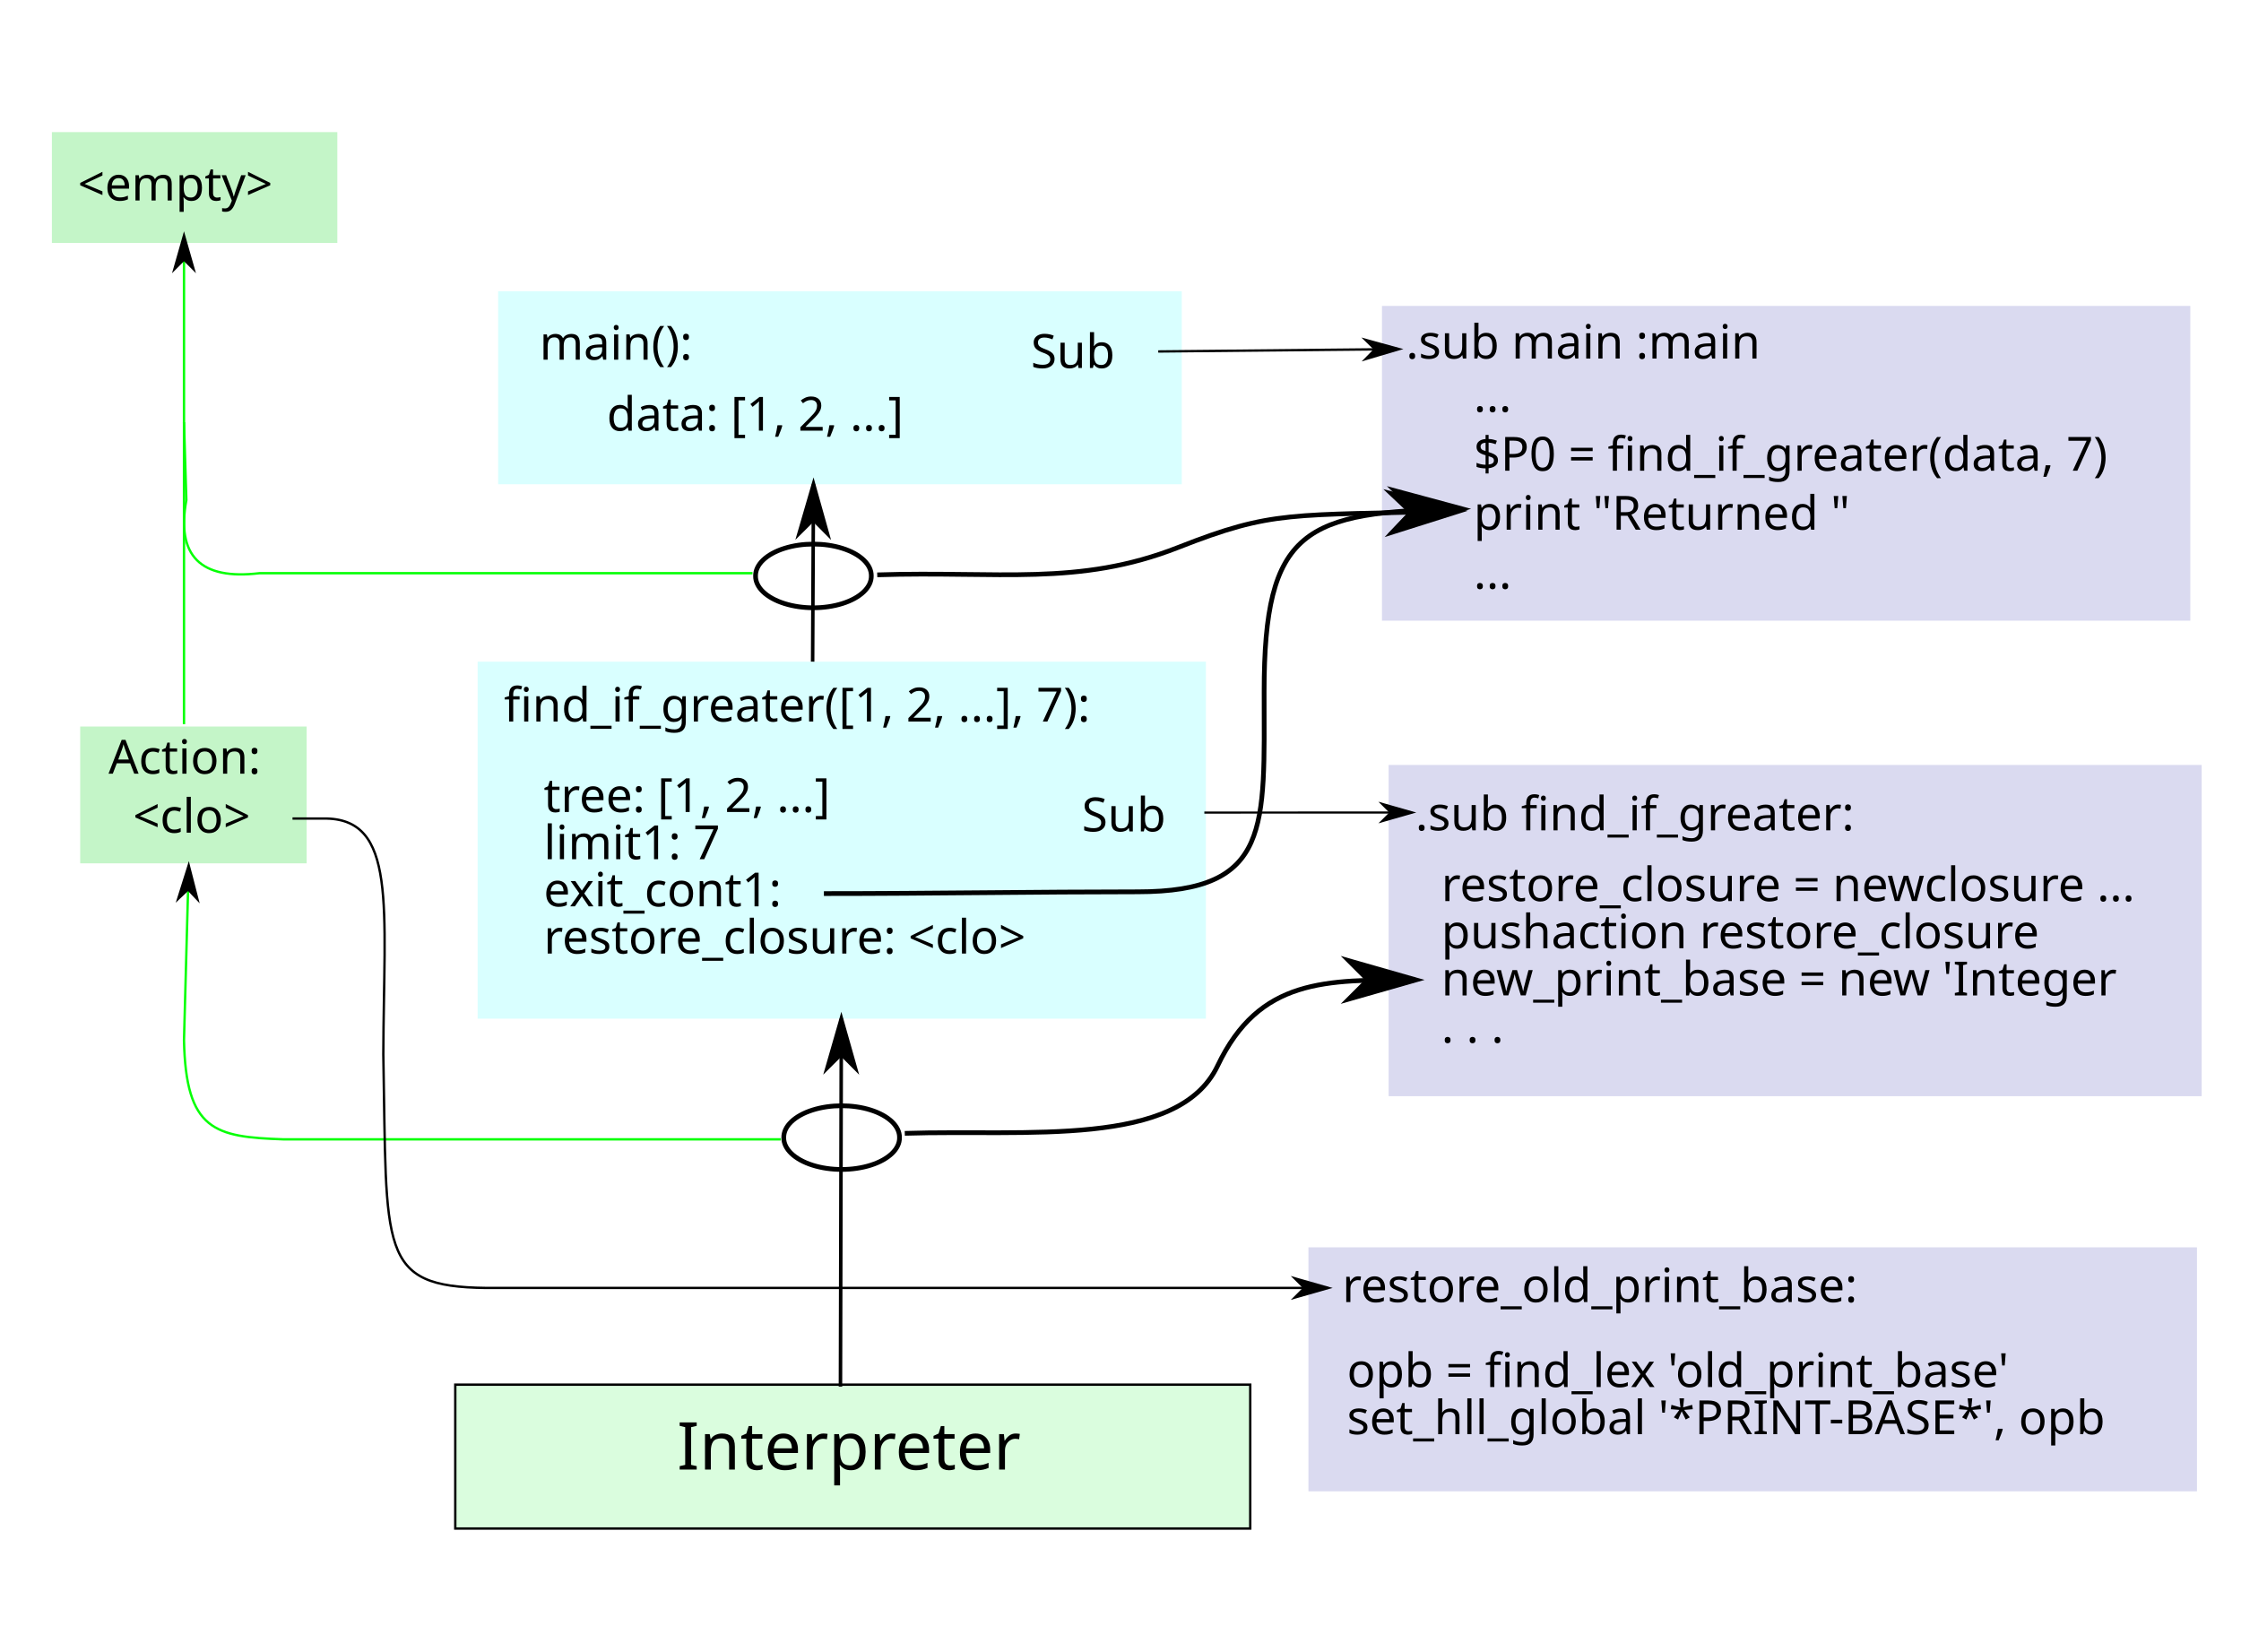
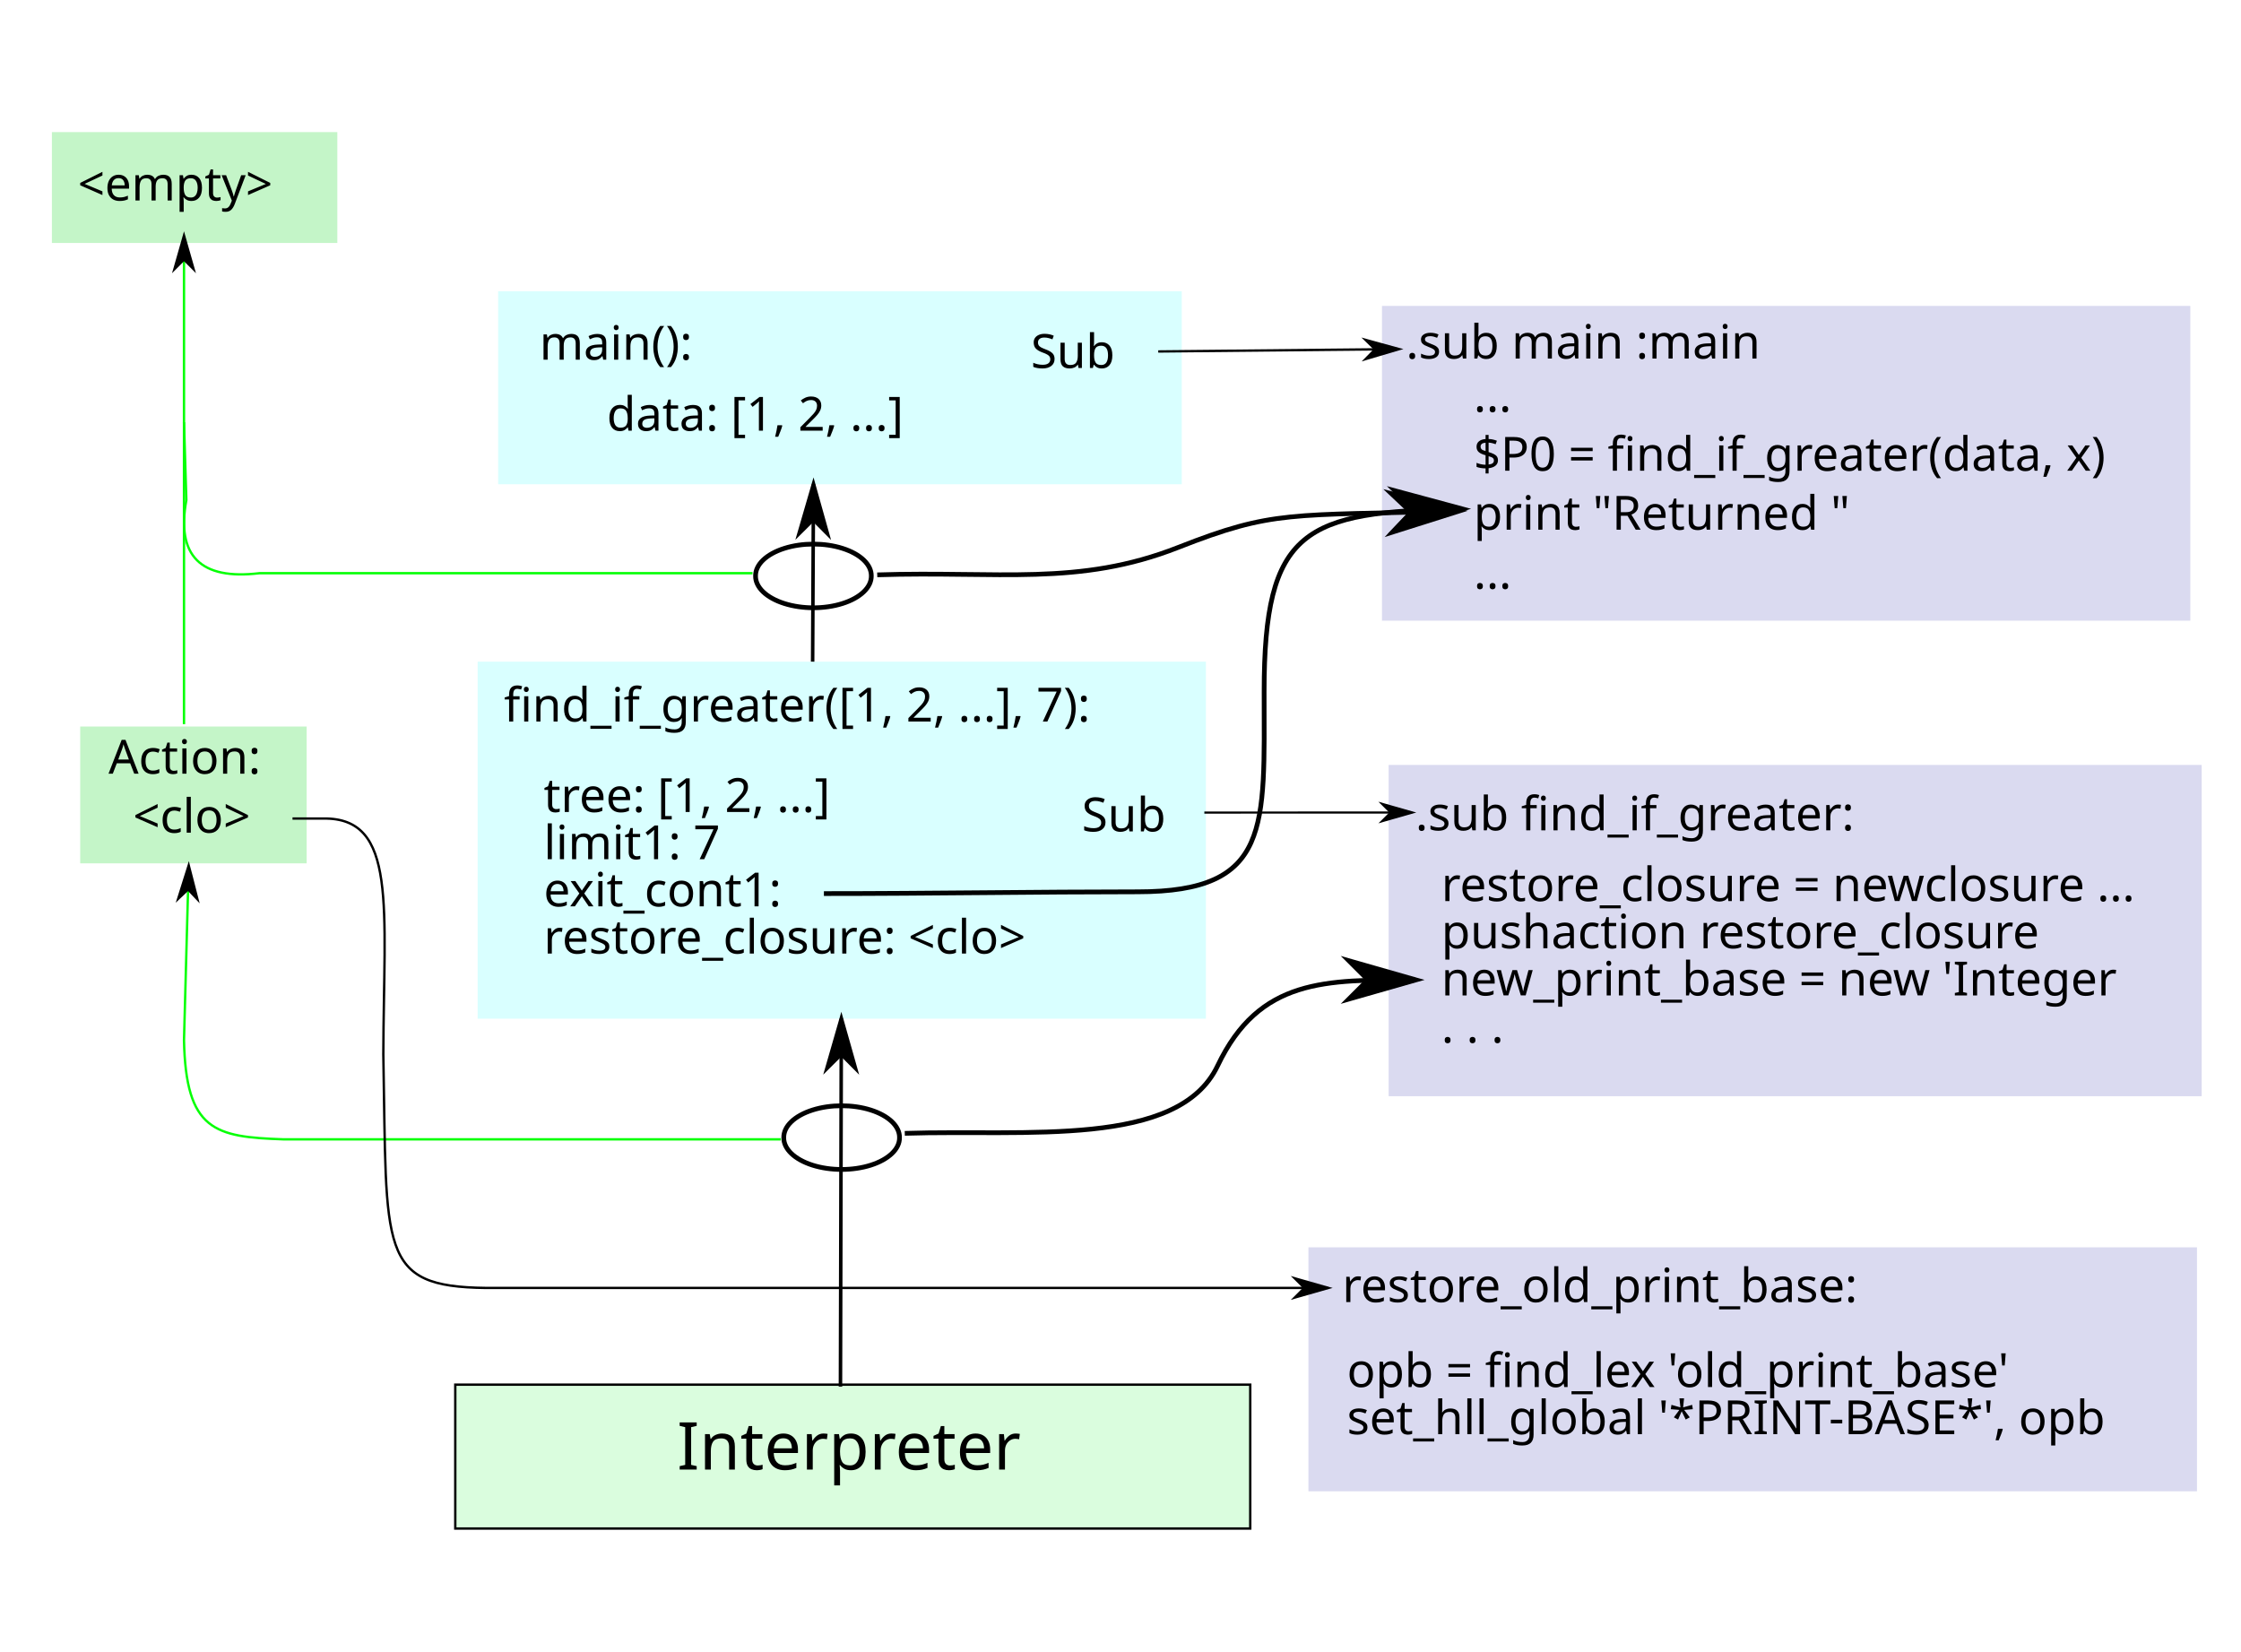
<svg xmlns="http://www.w3.org/2000/svg" width="950" height="700" id="svg7155" version="1.0">
  <defs id="defs7157">
    <marker orient="auto" refY="0" refX="0" id="Arrow2Lstart" style="overflow:visible">
      <path id="path4360" style="font-size:12px;fill-rule:evenodd;stroke-width:0.625;stroke-linejoin:round" d="M 8.719,4.034 L -2.207,0.016 L 8.719,-4.002 C 6.973,-1.63 6.983,1.616 8.719,4.034 z" transform="matrix(1.1,0,0,1.1,1.1,0)" />
    </marker>
    <marker orient="auto" refY="0" refX="0" id="Arrow1Lend" style="overflow:visible">
      <path id="path3235" d="M 0,0 L 5,-5 L -12.5,0 L 5,5 L 0,0 z" style="fill-rule:evenodd;stroke:#000000;stroke-width:1pt;marker-start:none" transform="matrix(-0.8,0,0,-0.8,-10,0)" />
    </marker>
    <marker orient="auto" refY="0" refX="0" id="Arrow1Lstart" style="overflow:visible">
      <path id="path3232" d="M 0,0 L 5,-5 L -12.5,0 L 5,5 L 0,0 z" style="fill-rule:evenodd;stroke:#000000;stroke-width:1pt;marker-start:none" transform="matrix(0.8,0,0,0.8,10,0)" />
    </marker>
  </defs>
  <g id="layer1">
    <rect style="fill:#d9ffff;fill-opacity:1" id="rect7165" width="289.796" height="81.81" x="211.171" y="123.476" />
    <text xml:space="preserve" style="font-size:20px;font-style:normal;font-variant:normal;font-weight:normal;font-stretch:normal;text-align:start;line-height:125%;writing-mode:lr-tb;text-anchor:start;fill:#000000;fill-opacity:1;stroke:none;stroke-width:1px;stroke-linecap:butt;stroke-linejoin:miter;stroke-opacity:1;font-family:Sans" x="228.706" y="152.472" id="text7676">
      <tspan id="tspan3264" x="228.706" y="152.472">main():</tspan>
    </text>
    <text xml:space="preserve" style="font-size:20px;font-style:normal;font-variant:normal;font-weight:normal;font-stretch:normal;text-align:start;line-height:125%;writing-mode:lr-tb;text-anchor:start;fill:#000000;fill-opacity:1;stroke:none;stroke-width:1px;stroke-linecap:butt;stroke-linejoin:miter;stroke-opacity:1;font-family:Sans" x="403.056" y="651.729" id="text7704">
      <tspan id="tspan7706" x="403.056" y="651.729" />
    </text>
    <rect style="fill:#d9ffff;fill-opacity:1" id="rect7716" width="308.717" height="151.353" x="202.48" y="280.498" />
    <text xml:space="preserve" style="font-size:20px;font-style:normal;font-variant:normal;font-weight:normal;font-stretch:normal;text-align:start;line-height:125%;writing-mode:lr-tb;text-anchor:start;fill:#000000;fill-opacity:1;stroke:none;stroke-width:1px;stroke-linecap:butt;stroke-linejoin:miter;stroke-opacity:1;font-family:Sans;-inkscape-font-specification:Sans" x="213.628" y="305.877" id="text7718">
      <tspan id="tspan2457" x="213.628" y="305.877">find_if_greater([1, 2, ...], 7):</tspan>
    </text>
    <path style="fill:none;fill-rule:evenodd;stroke:#000000;stroke-width:1.491;stroke-linecap:butt;stroke-linejoin:miter;marker-start:url(#Arrow1Lstart);stroke-miterlimit:4;stroke-dasharray:none;stroke-opacity:1" d="M 344.851,205.282 L 344.491,280.503" id="path7734" />
    <text xml:space="preserve" style="font-size:20px;font-style:normal;font-variant:normal;font-weight:normal;font-stretch:normal;text-align:start;line-height:125%;writing-mode:lr-tb;text-anchor:start;fill:#000000;fill-opacity:1;stroke:none;stroke-width:1px;stroke-linecap:butt;stroke-linejoin:miter;stroke-opacity:1;font-family:Sans;-inkscape-font-specification:Sans" x="257.238" y="182.58" id="text8295">
      <tspan id="tspan2453" x="257.238" y="182.58">data: [1, 2, ...]</tspan>
      <tspan id="tspan2455" x="257.238" y="207.58" />
    </text>
    <rect style="fill:#dadaf0;fill-opacity:1" id="rect8317" width="342.669" height="133.431" x="585.844" y="129.688" />
    <path style="fill:none;fill-opacity:1;stroke:#000000;stroke-opacity:1" id="path8331" d="M 135.316,215.613 A 12.268,6.691 0 1 1 110.781,215.613 A 12.268,6.691 0 1 1 135.316,215.613 z" transform="matrix(2,0,0,2,98.72862,-187.0669)" />
    <path style="fill:none;fill-rule:evenodd;stroke:#000000;stroke-width:2px;stroke-linecap:butt;stroke-linejoin:miter;marker-end:url(#Arrow1Lend);stroke-opacity:1" d="M 371.874,243.699 C 423.247,242.008 457.138,248.702 499.494,232.056 C 539.916,216.17 546.409,218.647 618.342,216.647" id="path8341" />
    <text xml:space="preserve" style="font-size:20px;font-style:normal;font-variant:normal;font-weight:normal;font-stretch:normal;text-align:start;line-height:125%;writing-mode:lr-tb;text-anchor:start;fill:#000000;fill-opacity:1;stroke:none;stroke-width:1px;stroke-linecap:butt;stroke-linejoin:miter;stroke-opacity:1;font-family:Sans;-inkscape-font-specification:Sans" x="624.699" y="174.55" id="text8876">
      <tspan id="tspan2465" x="624.699" y="174.55">...</tspan>
-       <tspan id="tspan2467" x="624.699" y="199.55">$P0 = find_if_greater(data, 7)</tspan>
+       <tspan id="tspan2467" x="624.699" y="199.55">$P0 = find_if_greater(data, x)</tspan>
      <tspan id="tspan2469" x="624.699" y="224.55">print "Returned "</tspan>
      <tspan id="tspan2471" x="624.699" y="249.55">...</tspan>
      <tspan id="tspan2473" x="624.699" y="274.55" />
    </text>
    <rect style="fill:#dafdde;fill-opacity:1;stroke:#000000;stroke-opacity:1" id="rect2495" width="337" height="61" x="193" y="587" />
    <text xml:space="preserve" style="font-size:28px;font-style:normal;font-variant:normal;font-weight:normal;font-stretch:normal;text-align:start;line-height:100%;writing-mode:lr-tb;text-anchor:start;fill:#000000;fill-opacity:1;stroke:none;stroke-width:1px;stroke-linecap:butt;stroke-linejoin:miter;stroke-opacity:1;font-family:Sans" x="287" y="623" id="text3279">
      <tspan id="tspan5418" x="287" y="623">Interpreter</tspan>
    </text>
    <text xml:space="preserve" style="font-size:20px;font-style:normal;font-variant:normal;font-weight:normal;font-stretch:normal;text-align:start;line-height:125%;writing-mode:lr-tb;text-anchor:start;fill:#000000;fill-opacity:1;stroke:none;stroke-width:1px;stroke-linecap:butt;stroke-linejoin:miter;stroke-opacity:1;font-family:Sans" x="596" y="152" id="text3252">
      <tspan x="596" y="152" id="tspan3256">.sub main :main</tspan>
    </text>
    <text xml:space="preserve" style="font-size:20px;font-style:normal;font-variant:normal;font-weight:normal;font-stretch:normal;text-align:start;line-height:125%;writing-mode:lr-tb;text-anchor:start;fill:#000000;fill-opacity:1;stroke:none;stroke-width:1px;stroke-linecap:butt;stroke-linejoin:miter;stroke-opacity:1;font-family:Sans" x="437" y="156" id="text3266">
      <tspan id="tspan3268" x="437" y="156">Sub</tspan>
    </text>
    <path style="fill:none;fill-rule:evenodd;stroke:#000000;stroke-width:1px;stroke-linecap:butt;stroke-linejoin:miter;marker-end:url(#Arrow1Lend);stroke-opacity:1" d="M 491,149 L 593,148" id="path3270" />
    <rect style="fill:#dadaf0;fill-opacity:1" id="rect6389" width="344.669" height="140.431" x="588.665" y="324.284" />
    <text xml:space="preserve" style="font-size:20px;font-style:normal;font-variant:normal;font-weight:normal;font-stretch:normal;text-align:start;line-height:125%;writing-mode:lr-tb;text-anchor:start;fill:#000000;fill-opacity:1;stroke:none;stroke-width:1px;stroke-linecap:butt;stroke-linejoin:miter;stroke-opacity:1;font-family:Sans;-inkscape-font-specification:Sans" x="600" y="352" id="text6391">
      <tspan id="tspan2477" x="600" y="352">.sub find_if_greater:</tspan>
    </text>
    <text xml:space="preserve" style="font-size:20px;font-style:normal;font-variant:normal;font-weight:normal;font-stretch:normal;text-align:start;line-height:125%;writing-mode:lr-tb;text-anchor:start;fill:#000000;fill-opacity:1;stroke:none;stroke-width:1px;stroke-linecap:butt;stroke-linejoin:miter;stroke-opacity:1;font-family:Sans" x="458.591" y="352.456" id="text6419">
      <tspan id="tspan6421" x="458.591" y="352.456">Sub</tspan>
    </text>
    <path style="fill:none;fill-rule:evenodd;stroke:#000000;stroke-width:0.904px;stroke-linecap:butt;stroke-linejoin:miter;marker-end:url(#Arrow1Lend);stroke-opacity:1" d="M 510.543,344.478 L 598.639,344.454" id="path6423" />
    <path style="fill:none;fill-rule:evenodd;stroke:#000000;stroke-width:2px;stroke-linecap:butt;stroke-linejoin:miter;marker-end:url(#Arrow1Lend);stroke-opacity:1" d="M 383.551,480.463 C 434.924,478.772 499.488,486.849 516.171,451.82 C 533.893,414.611 562.086,415.411 600.019,415.411" id="path6425" />
    <path style="fill:none;fill-opacity:1;stroke:#000000;stroke-opacity:1" id="path6427" d="M 135.316,215.613 A 12.268,6.691 0 1 1 110.781,215.613 A 12.268,6.691 0 1 1 135.316,215.613 z" transform="matrix(2,0,0,2,110.6881,51.04094)" />
    <path style="fill:none;fill-rule:evenodd;stroke:#000000;stroke-width:1.5;stroke-linecap:butt;stroke-linejoin:miter;marker-end:url(#Arrow1Lend);stroke-miterlimit:4;stroke-dasharray:none;stroke-opacity:1" d="M 356.284,587.823 L 356.657,431.851" id="path2505" />
    <path style="fill:none;fill-rule:evenodd;stroke:#000000;stroke-width:2px;stroke-linecap:butt;stroke-linejoin:miter;marker-end:url(#Arrow1Lend);stroke-opacity:1" d="M 349.266,378.816 C 394.453,378.816 440.307,378.071 482.266,378.071 C 539.078,378.071 535.887,350.534 535.887,293.173 C 535.887,224.413 552.801,216.764 619.734,215.764" id="path6296" />
    <rect style="fill:#c4f5c8;fill-opacity:1;stroke-width:1.5;stroke-miterlimit:4;stroke-dasharray:none" id="rect2254" width="96" height="58" x="34" y="308" />
    <text xml:space="preserve" style="font-size:20px;font-style:normal;font-variant:normal;font-weight:normal;font-stretch:normal;text-align:start;line-height:125%;writing-mode:lr-tb;text-anchor:start;fill:#000000;fill-opacity:1;stroke:none;stroke-width:1px;stroke-linecap:butt;stroke-linejoin:miter;stroke-opacity:1;font-family:Sans" x="46" y="328" id="text3229">
      <tspan id="tspan3231" x="46" y="328">Action:</tspan>
      <tspan x="46" y="353" id="tspan3233">  &lt;clo&gt;</tspan>
    </text>
    <path style="fill:none;fill-rule:evenodd;stroke:#06ff06;stroke-width:1px;stroke-linecap:butt;stroke-linejoin:miter;marker-end:url(#Arrow1Lend);stroke-opacity:1" d="M 331,483 L 120,483 C 91.185,481.987 78.785,479.445 78,441 L 80,367" id="path3236" />
    <rect style="fill:#dadaf0;fill-opacity:1" id="rect8863" width="376.669" height="103.431" x="554.665" y="528.784" />
    <text xml:space="preserve" style="font-size:20px;font-style:normal;font-variant:normal;font-weight:normal;font-stretch:normal;text-align:start;line-height:100%;writing-mode:lr-tb;text-anchor:start;fill:#000000;fill-opacity:1;stroke:none;stroke-width:1px;stroke-linecap:butt;stroke-linejoin:miter;stroke-opacity:1;font-family:Sans;-inkscape-font-specification:Sans" x="569" y="552" id="text8865">
      <tspan id="tspan8867" x="569" y="552">restore_old_print_base:</tspan>
    </text>
    <path style="fill:none;fill-rule:evenodd;stroke:#000000;stroke-width:1px;stroke-linecap:butt;stroke-linejoin:miter;marker-end:url(#Arrow1Lend);stroke-opacity:1" d="M 124,347 L 137,347 C 168.607,346.518 162.689,384.282 162.5,447 C 164.058,530.306 160.218,545.489 206,546 L 563,546" id="path8885" />
    <rect style="fill:#c4f5c8;fill-opacity:1;stroke-width:1.5;stroke-miterlimit:4;stroke-dasharray:none" id="rect9941" width="121" height="47" x="22" y="56" />
    <text xml:space="preserve" style="font-size:20px;font-style:normal;font-variant:normal;font-weight:normal;font-stretch:normal;text-align:start;line-height:125%;writing-mode:lr-tb;text-anchor:start;fill:#000000;fill-opacity:1;stroke:none;stroke-width:1px;stroke-linecap:butt;stroke-linejoin:miter;stroke-opacity:1;font-family:Sans;-inkscape-font-specification:Sans" x="33" y="85" id="text9943">
      <tspan id="tspan9949" x="33" y="85">&lt;empty&gt;</tspan>
    </text>
    <path style="fill:none;fill-rule:evenodd;stroke:#06ff06;stroke-width:1px;stroke-linecap:butt;stroke-linejoin:miter;marker-end:url(#Arrow1Lend);stroke-opacity:1" d="M 78,307 L 78,100" id="path9951" />
    <path style="fill:none;fill-rule:evenodd;stroke:#06ff06;stroke-width:1px;stroke-linecap:butt;stroke-linejoin:miter;stroke-opacity:1" d="M 319,243 L 110,243 C 85,246 74.667,235.667 79,212 L 78,179" id="path10484" />
    <text xml:space="preserve" style="font-size:20px;font-style:normal;font-variant:normal;font-weight:normal;font-stretch:normal;text-align:start;line-height:100%;writing-mode:lr-tb;text-anchor:start;fill:#000000;fill-opacity:1;stroke:none;stroke-width:1px;stroke-linecap:butt;stroke-linejoin:miter;stroke-opacity:1;font-family:Sans;-inkscape-font-specification:Sans" x="611" y="382" id="text10746">
      <tspan id="tspan10748" x="611" y="382">restore_closure = newclosure ...</tspan>
      <tspan x="611" y="402" id="tspan10750">pushaction restore_closure</tspan>
      <tspan x="611" y="422" id="tspan10752">new_print_base = new 'Integer</tspan>
      <tspan x="611" y="442" id="tspan10754">. . .</tspan>
    </text>
    <text xml:space="preserve" style="font-size:20px;font-style:normal;font-variant:normal;font-weight:normal;font-stretch:normal;text-align:start;line-height:100%;writing-mode:lr-tb;text-anchor:start;fill:#000000;fill-opacity:1;stroke:none;stroke-width:1px;stroke-linecap:butt;stroke-linejoin:miter;stroke-opacity:1;font-family:Sans;-inkscape-font-specification:Sans" x="230.484" y="344.239" id="text4180">
      <tspan id="tspan4182" x="230.484" y="344.239">tree: [1, 2, ...]</tspan>
      <tspan x="230.484" y="364.239" id="tspan4186">limit1: 7</tspan>
      <tspan x="230.484" y="384.239" id="tspan4190">exit_cont1:</tspan>
      <tspan x="230.484" y="404.239" id="tspan4192">restore_closure: &lt;clo&gt;</tspan>
    </text>
    <text xml:space="preserve" style="font-size:20px;font-style:normal;font-variant:normal;font-weight:normal;font-stretch:normal;text-align:start;line-height:100%;writing-mode:lr-tb;text-anchor:start;fill:#000000;fill-opacity:1;stroke:none;stroke-width:1px;stroke-linecap:butt;stroke-linejoin:miter;stroke-opacity:1;font-family:Sans;-inkscape-font-specification:Sans" x="571" y="588" id="text4379">
      <tspan id="tspan4381" x="571" y="588">opb = find_lex 'old_print_base'</tspan>
      <tspan x="571" y="608" id="tspan4383">set_hll_global '*PRINT-BASE*', opb</tspan>
    </text>
  </g>
</svg>
